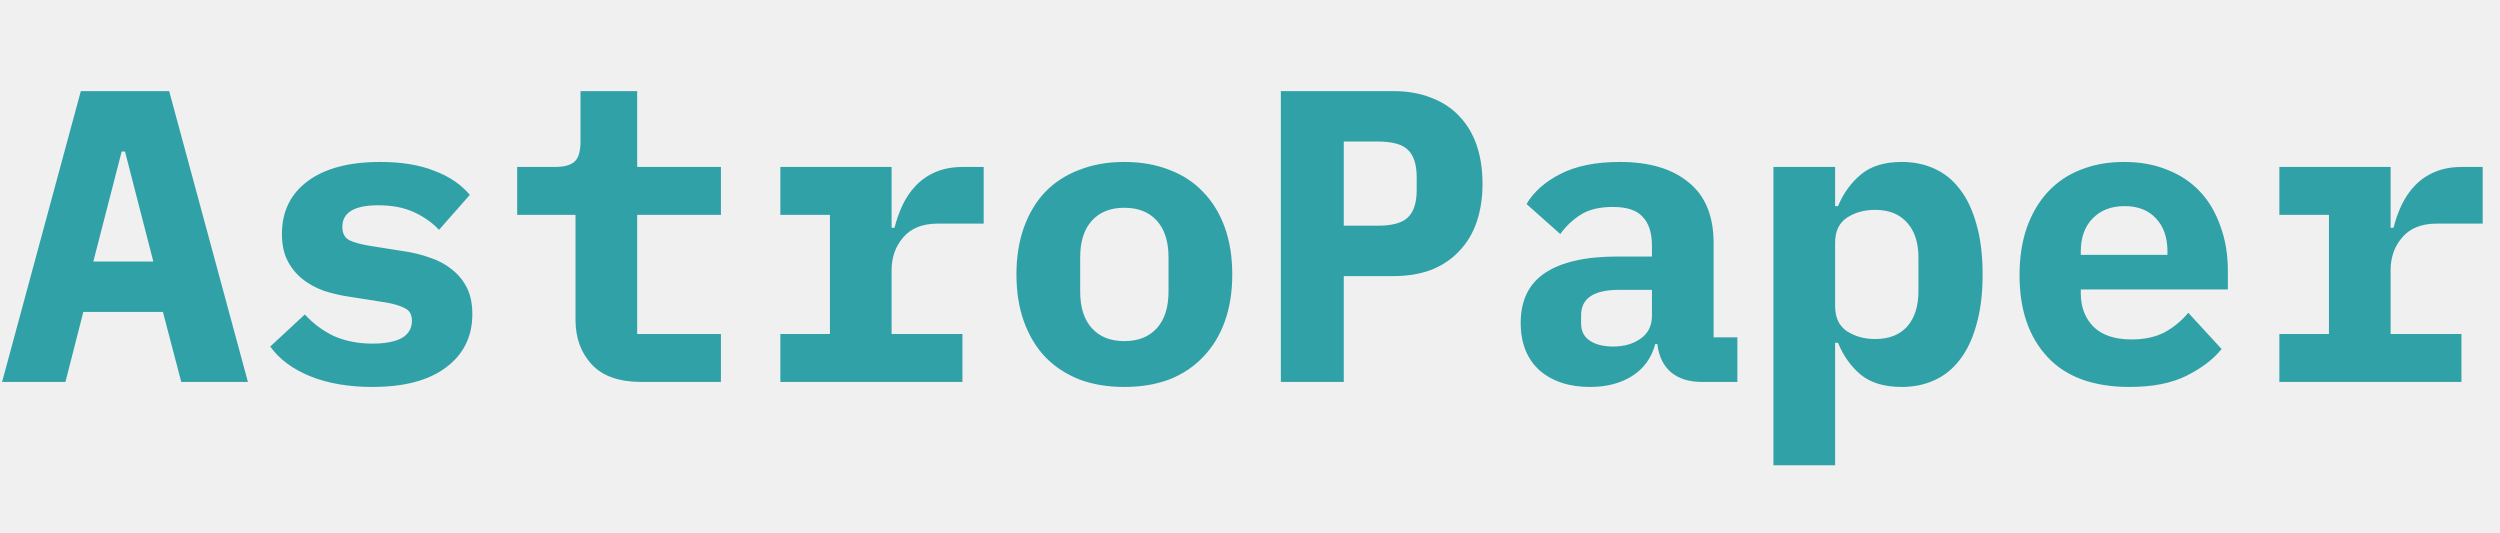
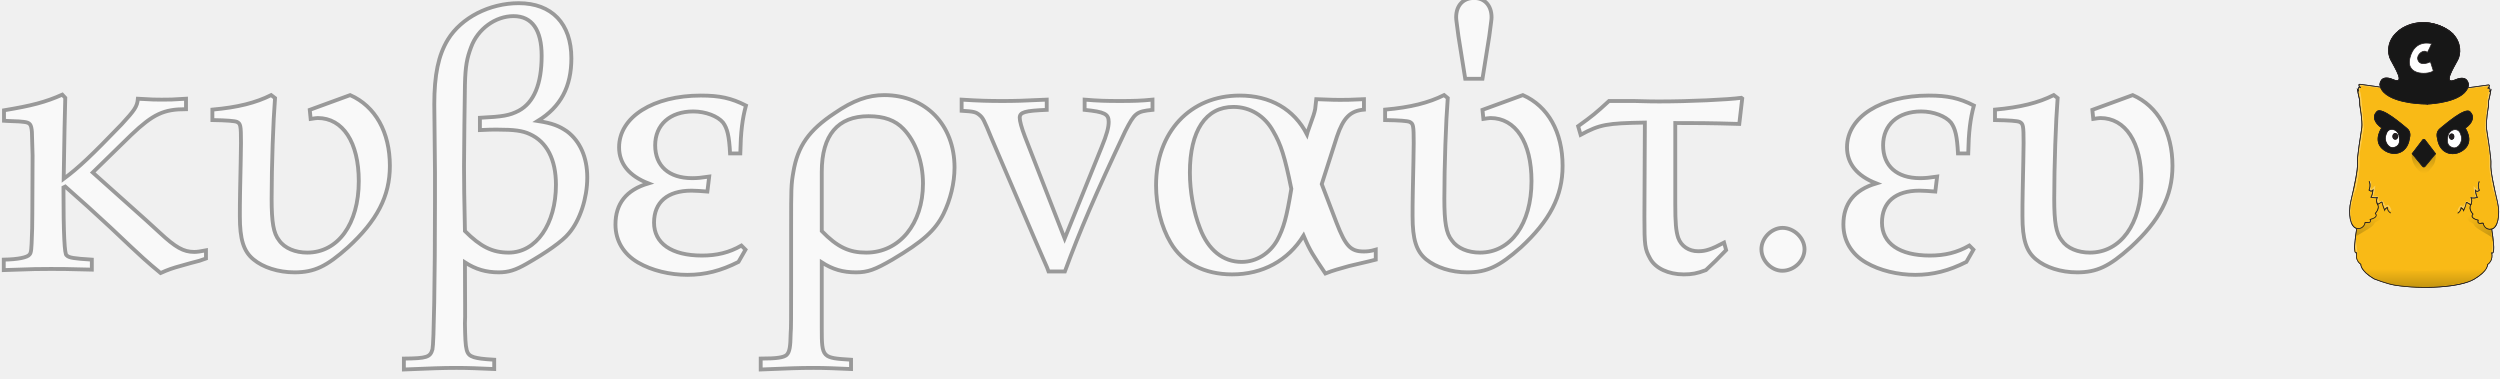
- <svg xmlns="http://www.w3.org/2000/svg" width="216" height="46" viewBox="0 0 216 46" fill="none">
-   <g clip-path="url(#clip0_1954_681)">
-     <path d="M15.66 33L14.076 26.952H7.2L5.652 33H0.18L6.984 7.872H14.616L21.42 33H15.66ZM10.8 13.092H10.512L8.064 22.596H13.248L10.8 13.092ZM32.17 33.432C30.106 33.432 28.306 33.12 26.77 32.496C25.258 31.872 24.118 31.02 23.35 29.94L26.338 27.168C27.058 27.96 27.898 28.584 28.858 29.04C29.842 29.472 30.958 29.688 32.206 29.688C33.262 29.688 34.09 29.532 34.69 29.22C35.29 28.884 35.59 28.38 35.59 27.708C35.59 27.18 35.386 26.82 34.978 26.628C34.57 26.412 34.006 26.244 33.286 26.124L30.298 25.656C29.458 25.536 28.678 25.356 27.958 25.116C27.238 24.852 26.614 24.504 26.086 24.072C25.558 23.64 25.138 23.112 24.826 22.488C24.514 21.864 24.358 21.108 24.358 20.22C24.358 18.276 25.102 16.752 26.59 15.648C28.078 14.544 30.166 13.992 32.854 13.992C34.678 13.992 36.226 14.244 37.498 14.748C38.794 15.228 39.826 15.924 40.594 16.836L37.93 19.86C37.378 19.26 36.67 18.756 35.806 18.348C34.942 17.94 33.898 17.736 32.674 17.736C30.61 17.736 29.578 18.36 29.578 19.608C29.578 20.16 29.782 20.544 30.19 20.76C30.598 20.952 31.162 21.108 31.882 21.228L34.834 21.696C35.674 21.816 36.454 22.008 37.174 22.272C37.894 22.512 38.518 22.848 39.046 23.28C39.598 23.712 40.03 24.24 40.342 24.864C40.654 25.488 40.81 26.244 40.81 27.132C40.81 29.076 40.054 30.612 38.542 31.74C37.054 32.868 34.93 33.432 32.17 33.432ZM55.412 33C53.492 33 52.064 32.496 51.128 31.488C50.192 30.48 49.724 29.196 49.724 27.636V18.564H44.684V14.424H47.96C48.752 14.424 49.316 14.268 49.652 13.956C49.988 13.644 50.156 13.068 50.156 12.228V7.872H55.052V14.424H62.288V18.564H55.052V28.86H62.288V33H55.412ZM67.422 28.86H71.706V18.564H67.422V14.424H77.034V19.68H77.286C77.454 19.008 77.682 18.36 77.97 17.736C78.282 17.088 78.666 16.524 79.122 16.044C79.602 15.54 80.178 15.144 80.85 14.856C81.522 14.568 82.314 14.424 83.226 14.424H84.99V19.32H81.03C79.71 19.32 78.714 19.716 78.042 20.508C77.37 21.276 77.034 22.224 77.034 23.352V28.86H83.154V33H67.422V28.86ZM97.144 33.432C95.704 33.432 94.408 33.216 93.256 32.784C92.104 32.328 91.12 31.68 90.304 30.84C89.512 30 88.9 28.98 88.468 27.78C88.036 26.58 87.82 25.224 87.82 23.712C87.82 22.2 88.036 20.844 88.468 19.644C88.9 18.444 89.512 17.424 90.304 16.584C91.12 15.744 92.104 15.108 93.256 14.676C94.408 14.22 95.704 13.992 97.144 13.992C98.584 13.992 99.88 14.22 101.032 14.676C102.184 15.108 103.156 15.744 103.948 16.584C104.764 17.424 105.388 18.444 105.82 19.644C106.252 20.844 106.468 22.2 106.468 23.712C106.468 25.224 106.252 26.58 105.82 27.78C105.388 28.98 104.764 30 103.948 30.84C103.156 31.68 102.184 32.328 101.032 32.784C99.88 33.216 98.584 33.432 97.144 33.432ZM97.144 29.472C98.344 29.472 99.28 29.1 99.952 28.356C100.624 27.612 100.96 26.556 100.96 25.188V22.236C100.96 20.868 100.624 19.812 99.952 19.068C99.28 18.324 98.344 17.952 97.144 17.952C95.944 17.952 95.008 18.324 94.336 19.068C93.664 19.812 93.328 20.868 93.328 22.236V25.188C93.328 26.556 93.664 27.612 94.336 28.356C95.008 29.1 95.944 29.472 97.144 29.472ZM110.666 33V7.872H120.386C121.61 7.872 122.702 8.064 123.662 8.448C124.622 8.808 125.426 9.336 126.074 10.032C126.746 10.728 127.25 11.568 127.586 12.552C127.922 13.536 128.09 14.64 128.09 15.864C128.09 17.088 127.922 18.192 127.586 19.176C127.25 20.16 126.746 21 126.074 21.696C125.426 22.392 124.622 22.932 123.662 23.316C122.702 23.676 121.61 23.856 120.386 23.856H116.102V33H110.666ZM116.102 19.5H119.018C120.29 19.5 121.166 19.26 121.646 18.78C122.15 18.3 122.402 17.508 122.402 16.404V15.324C122.402 14.22 122.15 13.428 121.646 12.948C121.166 12.468 120.29 12.228 119.018 12.228H116.102V19.5ZM147.048 33C145.944 33 145.056 32.724 144.384 32.172C143.712 31.596 143.316 30.78 143.196 29.724H143.016C142.68 30.948 142.008 31.872 141 32.496C140.016 33.12 138.804 33.432 137.364 33.432C135.564 33.432 134.112 32.952 133.008 31.992C131.928 31.008 131.388 29.64 131.388 27.888C131.388 25.944 132.096 24.504 133.512 23.568C134.928 22.632 137.004 22.164 139.74 22.164H142.728V21.228C142.728 20.124 142.464 19.296 141.936 18.744C141.432 18.168 140.568 17.88 139.344 17.88C138.216 17.88 137.304 18.096 136.608 18.528C135.912 18.96 135.312 19.524 134.808 20.22L131.892 17.628C132.516 16.572 133.488 15.708 134.808 15.036C136.152 14.34 137.868 13.992 139.956 13.992C142.5 13.992 144.48 14.58 145.896 15.756C147.336 16.908 148.056 18.66 148.056 21.012V29.148H150.108V33H147.048ZM139.38 29.94C140.316 29.94 141.108 29.712 141.756 29.256C142.404 28.8 142.728 28.14 142.728 27.276V25.044H139.884C137.7 25.044 136.608 25.776 136.608 27.24V27.96C136.608 28.608 136.86 29.1 137.364 29.436C137.868 29.772 138.54 29.94 139.38 29.94ZM153.226 14.424H158.554V17.808H158.806C159.262 16.704 159.922 15.792 160.786 15.072C161.65 14.352 162.826 13.992 164.314 13.992C165.346 13.992 166.282 14.184 167.122 14.568C167.986 14.952 168.718 15.54 169.318 16.332C169.942 17.124 170.422 18.132 170.758 19.356C171.118 20.58 171.298 22.032 171.298 23.712C171.298 25.392 171.118 26.844 170.758 28.068C170.422 29.292 169.942 30.3 169.318 31.092C168.718 31.884 167.986 32.472 167.122 32.856C166.282 33.24 165.346 33.432 164.314 33.432C162.826 33.432 161.65 33.084 160.786 32.388C159.922 31.668 159.262 30.744 158.806 29.616H158.554V40.2H153.226V14.424ZM162.01 29.292C163.21 29.292 164.134 28.932 164.782 28.212C165.43 27.468 165.754 26.448 165.754 25.152V22.272C165.754 20.976 165.43 19.968 164.782 19.248C164.134 18.504 163.21 18.132 162.01 18.132C161.074 18.132 160.258 18.36 159.562 18.816C158.89 19.272 158.554 19.992 158.554 20.976V26.448C158.554 27.432 158.89 28.152 159.562 28.608C160.258 29.064 161.074 29.292 162.01 29.292ZM183.992 33.432C180.872 33.432 178.508 32.568 176.9 30.84C175.292 29.112 174.488 26.76 174.488 23.784C174.488 22.272 174.692 20.916 175.1 19.716C175.532 18.492 176.132 17.46 176.9 16.62C177.692 15.756 178.64 15.108 179.744 14.676C180.872 14.22 182.132 13.992 183.524 13.992C184.916 13.992 186.164 14.22 187.268 14.676C188.372 15.108 189.308 15.732 190.076 16.548C190.844 17.364 191.432 18.36 191.84 19.536C192.272 20.688 192.488 21.984 192.488 23.424V25.008H179.78V25.332C179.78 26.532 180.152 27.504 180.896 28.248C181.64 28.968 182.732 29.328 184.172 29.328C185.276 29.328 186.224 29.124 187.016 28.716C187.808 28.284 188.492 27.72 189.068 27.024L191.948 30.156C191.228 31.044 190.22 31.812 188.924 32.46C187.628 33.108 185.984 33.432 183.992 33.432ZM183.56 17.808C182.408 17.808 181.484 18.168 180.788 18.888C180.116 19.584 179.78 20.532 179.78 21.732V22.02H187.268V21.732C187.268 20.508 186.932 19.548 186.26 18.852C185.612 18.156 184.712 17.808 183.56 17.808ZM196.937 28.86H201.221V18.564H196.937V14.424H206.549V19.68H206.801C206.969 19.008 207.197 18.36 207.485 17.736C207.797 17.088 208.181 16.524 208.637 16.044C209.117 15.54 209.693 15.144 210.365 14.856C211.037 14.568 211.829 14.424 212.741 14.424H214.505V19.32H210.545C209.225 19.32 208.229 19.716 207.557 20.508C206.885 21.276 206.549 22.224 206.549 23.352V28.86H212.669V33H196.937V28.86Z" fill="#31A1A8" />
+ <svg xmlns="http://www.w3.org/2000/svg" xmlns:xlink="http://www.w3.org/1999/xlink" width="172.117mm" height="26.086mm" viewBox="0 0 172.117 26.086" version="1.1" id="svg1" xml:space="preserve">
+   <defs id="defs1">
+     <linearGradient id="linear-gradient" x1="210.438" x2="210.438" y1="619.915" y2="721.738" gradientUnits="userSpaceOnUse">
+       <stop offset=".524" stop-color="#f9ba16" id="stop1" />
+       <stop offset="1" stop-color="#c49511" id="stop2" />
+     </linearGradient>
+     <linearGradient id="linear-gradient-2" x1="104.782" x2="46.691" y1="496.956" y2="597.572" gradientUnits="userSpaceOnUse">
+       <stop offset=".283" stop-color="#f9ba16" id="stop3" />
+       <stop offset="1" stop-color="#c49511" id="stop4" />
+     </linearGradient>
+     <linearGradient id="linear-gradient-3" x1="211.751" x2="211.751" y1="417.111" y2="364.211" gradientUnits="userSpaceOnUse">
+       <stop offset=".005" stop-color="#f9ba16" id="stop5" />
+       <stop offset="1" stop-color="#c49511" id="stop6" />
+     </linearGradient>
+     <linearGradient id="linear-gradient-4" x1="199.703" x2="141.612" y1="499.784" y2="600.401" gradientTransform="matrix(-1,0,0,1,520.412,0)" xlink:href="#linear-gradient-2" />
+     <style id="style6">.cls-1{fill:#171717}.cls-2{fill:#231f20}.cls-3{fill:#fff}.cls-5,.cls-6{fill:none;stroke-miterlimit:10;stroke:#231f20;stroke-width:2px}.cls-6{stroke-linecap:round}</style>
+     <linearGradient xlink:href="#linear-gradient-2" id="linearGradient1" gradientUnits="userSpaceOnUse" x1="104.782" y1="496.956" x2="46.691" y2="597.572" />
+   </defs>
+   <g id="layer1" transform="translate(-22.5143,-136.9487)">
+     <g id="g1" transform="matrix(0.02570801,0,0,0.02570801,183.9347,138.1726)">
+       <path d="m 312.77,318.26 c -3.15,-12.578 -7.41,-18.857 -17.857,-18.857 0,0 -14.84,1.245 -17.97,16.33 -3.148,15.084 -3.148,27.661 12.559,32.055 15.725,4.412 26.398,-16.97 23.268,-29.529 z m -64.11,5.015 c -0.264,-1.867 -5.657,-16.33 6.901,-26.398 12.577,-10.05 66.938,-57.812 79.987,-45.254 13.048,12.577 7.391,30.17 -12.728,44.01 0,0 23.25,32.676 -1.263,55.303 -24.513,22.627 -66.618,17.593 -72.897,-27.661 z M 229.804,117.746 c 0,0 -28.208,14.821 -33.94,-6.279 -3.47,-12.727 15.707,-28.755 25.134,-18.855 1.377,1.433 11.936,-23.25 11.936,-23.25 0,0 -44.877,-13.84 -57.944,37.712 -13.067,51.533 56.266,44.613 62.45,34.563 z m 99.823,69.71 c -15.594,38.315 -96.203,43.18 -108.1,43.69 h -0.038 l -15.5,-0.604 c 0,0 -94.486,-2.395 -110.061,-44.933 a 34.926,34.926 0 0 1 -1.66,-6.355 c 0,0 0.472,-28.85 35.355,-13.765 34.883,15.085 4.714,-32.054 -6.6,-53.739 -8.748,-16.762 -10.163,-51.156 20.082,-75.423 0.019,-0.019 0.057,-0.038 0.076,-0.075 8.88,-7.109 20.515,-13.35 35.467,-18.008 a 112.306,112.306 0 0 1 38.033,-5.185 0.908,0.908 0 0 1 0.226,0 132.472,132.472 0 0 1 30.49,5.845 c 2.941,0.905 5.732,1.886 8.41,2.923 a 0.066,0.066 0 0 1 0.037,0.019 119.158,119.158 0 0 1 34.148,21.552 c 0.132,0.15 0.264,0.264 0.34,0.358 0.131,0.113 0.207,0.189 0.207,0.189 22.325,23.513 20.42,53.249 12.482,68.465 -11.313,21.685 -41.482,68.824 -6.6,53.74 34.882,-15.084 35.356,13.764 35.356,13.764 a 33.1,33.1 0 0 1 -2.15,7.542 z" class="cls-1" id="path6" />
+       <path d="m 286.692,309.114 c 4.337,0 7.844,4.092 7.844,9.126 0,5.034 -3.507,9.127 -7.844,9.127 -4.318,0 -7.825,-4.092 -7.825,-9.127 0,-5.035 3.507,-9.126 7.825,-9.126 z" class="cls-2" id="path7" />
+       <path d="m 278.867,318.24 c 0,5.035 3.507,9.127 7.825,9.127 4.337,0 7.844,-4.092 7.844,-9.127 0,-5.035 -3.507,-9.126 -7.844,-9.126 -4.318,0 -7.825,4.092 -7.825,9.126 z m 16.046,-18.837 c 10.446,0 14.708,6.28 17.857,18.856 3.13,12.558 -7.543,33.94 -23.268,29.529 -15.707,-4.394 -15.707,-16.97 -12.558,-32.055 3.13,-15.085 17.97,-16.33 17.97,-16.33 z M 195.864,111.467 c 5.732,21.1 33.94,6.28 33.94,6.28 l 7.637,23.89 c -6.185,10.05 -75.518,16.97 -62.45,-34.563 13.066,-51.552 57.943,-37.712 57.943,-37.712 0,0 -10.559,24.683 -11.934,23.25 -9.428,-9.9 -28.605,6.128 -25.135,18.855 z" class="cls-3" id="path8" />
+       <path d="m 243.475,364.211 -28.02,33.922 a 4.234,4.234 0 0 1 -6.694,0 l -28,-33.922 28.603,-37.391 a 3.47,3.47 0 0 1 5.506,0 z" class="cls-1" id="path9" />
+       <path fill="#f9ba16" d="m 100.698,350.277 c 24.513,22.627 66.637,17.592 72.916,-27.662 0.264,-1.867 5.657,-16.33 -6.92,-26.398 -12.558,-10.05 -66.938,-57.812 -79.968,-45.254 -13.048,12.577 -7.391,30.17 12.728,44.01 0,0 -23.268,32.677 1.244,55.304 z m 108.063,47.856 a 4.234,4.234 0 0 0 6.694,0 l 28.02,-33.922 -28.605,-37.391 a 3.47,3.47 0 0 0 -5.506,0 l -28.604,37.39 z m 46.8,-101.256 c -12.558,10.069 -7.165,24.531 -6.901,26.398 6.279,45.254 48.384,50.288 72.897,27.661 24.513,-22.627 1.263,-55.304 1.263,-55.304 20.12,-13.84 25.776,-31.432 12.728,-44.01 -13.049,-12.557 -67.41,35.205 -79.987,45.255 z M 32.421,564.083 a 3.329,3.329 0 0 1 -0.377,-0.076 c -16.348,-3.77 -23.89,-37.711 -15.084,-74.16 8.786,-36.467 18.855,-84.078 17.253,-99.313 -1.602,-15.235 9.145,-77.931 11.653,-95.543 2.507,-17.592 -5.355,-60.96 -5.355,-60.96 -0.17,-8.75 -0.302,-13.822 -0.302,-13.822 -3.15,-11.313 -5.996,-28.284 -5.996,-28.284 l 3.94,5.016 c -3.94,-5.016 0,-11.314 0,-11.314 0,0 7.09,3.15 3.32,0 -3.772,-3.13 -5.035,-8.164 0,-7.542 4.826,0.622 50.834,7.014 54.455,7.524 15.575,42.538 110.061,44.933 110.061,44.933 l 15.5,0.603 h 0.037 c 11.898,-0.509 92.507,-5.374 108.1,-43.689 l 0.114,0.057 c 0,0 49.647,-6.901 54.682,-7.542 5.016,-0.623 3.771,4.412 0,7.542 -3.771,3.149 3.319,0 3.319,0 0,0 3.94,6.298 0,11.314 l 3.94,-5.016 c 0,0 -2.866,16.97 -6.015,28.284 0,0 -0.132,5.072 -0.301,13.82 0,0 -7.863,43.37 -5.355,60.962 2.526,17.611 13.274,80.307 11.671,95.542 -1.603,15.235 8.448,62.847 17.254,99.314 8.786,36.448 1.244,70.389 -15.085,74.16 0,0 6.6,39.597 5.336,54.682 -1.264,15.085 -5.336,7.542 -5.336,8.805 v 1.245 c 0,0 5.016,18.856 -11.314,30.17 0,0 2.508,16.347 -35.203,38.974 -37.711,22.627 -139.138,27.888 -212.449,16.348 C 114.067,712.837 78.712,699.109 78.712,699.109 41.001,676.482 43.509,660.134 43.509,660.134 27.161,648.821 32.195,629.964 32.195,629.964 v -1.244 c 0,-1.263 -4.092,6.28 -5.336,-8.805 -1.263,-15.085 5.336,-54.682 5.336,-54.682 z" id="path10" />
+       <path d="m 135.563,308.454 c 4.337,0 7.844,4.092 7.844,9.127 0,5.035 -3.507,9.126 -7.844,9.126 -4.318,0 -7.825,-4.092 -7.825,-9.126 0,-5.034 3.507,-9.127 7.825,-9.127 z" class="cls-2" id="path11" />
+       <path d="m 173.614,322.615 c -6.28,45.254 -48.403,50.288 -72.916,27.662 -24.513,-22.626 -1.244,-55.305 -1.244,-55.305 -20.12,-13.84 -25.776,-31.432 -12.728,-44.01 13.03,-12.557 67.41,35.205 79.968,45.255 12.577,10.069 7.184,24.531 6.92,26.398 z m -46.272,-23.871 c -10.428,0 -14.69,6.279 -17.838,18.855 -3.149,12.558 7.542,33.94 23.25,29.529 15.725,-4.394 15.725,-16.97 12.576,-32.055 -3.149,-15.085 -17.988,-16.33 -17.988,-16.33 z" class="cls-1" id="path12" />
+       <path d="m 360.532,438.616 c 0,0 -5.657,8.485 0,23.57 0,0 -5.657,5.657 -10.371,0 0,0 0.943,12.256 5.185,18.856 0,0 -13.67,3.77 -17.441,0 0,0 5.656,7.542 0,19.798 a 0.97,0.97 0 0 1 -0.264,-0.132 c -0.51,-0.245 -1.961,-1.075 -6.015,-3.639 l -4.413,-2.772 a 0.985,0.985 0 0 0 -1.527,0.754 c -0.17,2.66 -1.32,8.73 -6.637,20.874 0,0 -0.32,-2.508 -6.92,-7.222 0,0 -0.623,10.05 -9.108,14.764 M 248.66,323.275 c -0.264,-1.867 -5.657,-16.33 6.901,-26.398 12.577,-10.05 66.938,-57.812 79.987,-45.254 13.048,12.577 7.391,30.17 -12.728,44.01 0,0 23.25,32.676 -1.263,55.303 -24.513,22.627 -66.618,17.593 -72.897,-27.661 z" class="cls-5" id="path13" />
+       <path d="m 294.913,299.403 c 0,0 -14.84,1.245 -17.97,16.33 -3.148,15.084 -3.148,27.661 12.559,32.055 15.725,4.412 26.398,-16.97 23.268,-29.529 -3.15,-12.577 -7.41,-18.856 -17.857,-18.856 z M 216.68,13.059 c -45.612,-2.998 -71.991,21.74 -73.5,23.193 M 255.806,21.827 a 125.025,125.025 0 0 0 -8.41,-2.923 132.472,132.472 0 0 0 -30.49,-5.845 m 73.425,30.697 a 2.019,2.019 0 0 0 -0.339,-0.358 C 281.959,35.101 270.834,27.597 255.844,21.846 m -34.318,209.299 c 11.898,-0.509 92.507,-5.374 108.1,-43.689 a 33.1,33.1 0 0 0 2.15,-7.542 c 0,0 -0.47,-28.85 -35.354,-13.765 -34.884,15.085 -4.714,-32.055 6.6,-53.739 7.938,-15.216 9.842,-44.952 -12.483,-68.465 m -70.483,187.257 1.433,-0.057 M 32.195,565.233 c 0,0 -6.6,39.597 -5.336,54.682 1.244,15.084 5.336,7.542 5.336,8.805 v 1.245 c 0,0 -5.034,18.856 11.314,30.17 0,0 -2.508,16.347 35.203,38.974 0,0 35.355,13.727 56.172,17.008 73.311,11.54 174.737,6.28 212.449,-16.348 37.712,-22.628 35.203,-38.975 35.203,-38.975 16.33,-11.313 11.314,-30.169 11.314,-30.169 v -1.244 c 0,-1.264 4.073,6.279 5.336,-8.806 1.263,-15.085 -5.336,-54.682 -5.336,-54.682 M 65.513,437.956 c 0,0 5.657,8.485 0,23.57 0,0 5.657,5.657 10.371,0 0,0 -0.943,12.256 -5.185,18.856 0,0 13.67,3.77 17.441,0 0,0 -5.656,7.542 0,19.798 a 3.41,3.41 0 0 0 0.641,-0.34 c 0.736,-0.395 2.3,-1.319 5.638,-3.43 l 4.394,-2.773 a 0.982,0.982 0 0 1 1.527,0.755 c 0.189,2.658 1.339,8.73 6.656,20.873 0,0 0.302,-2.508 6.901,-7.222 0,0 0.642,10.05 9.127,14.764 m 50.59,-200.192 c 0.264,-1.867 5.657,-16.33 -6.92,-26.398 -12.558,-10.05 -66.938,-57.812 -79.968,-45.254 -13.048,12.577 -7.391,30.17 12.728,44.01 0,0 -23.268,32.677 1.244,55.304 24.512,22.627 66.637,17.592 72.916,-27.662 z" class="cls-5" id="path14" />
+       <path d="m 127.342,298.744 c 0,0 14.84,1.244 17.988,16.329 3.148,15.085 3.149,27.661 -12.577,32.055 -15.707,4.412 -26.398,-16.97 -23.249,-29.529 3.149,-12.576 7.41,-18.855 17.838,-18.855 z M 290.539,43.945 c 0,0 -0.076,-0.076 -0.208,-0.189 -0.075,-0.094 -0.207,-0.207 -0.339,-0.358 a 119.158,119.158 0 0 0 -34.148,-21.552 0.066,0.066 0 0 0 -0.038,-0.02 112.207,112.207 0 0 0 -38.9,-8.767 0.908,0.908 0 0 0 -0.225,0 112.306,112.306 0 0 0 -38.033,5.185 c -14.952,4.658 -26.586,10.899 -35.467,18.008 -0.02,0.037 -0.057,0.056 -0.076,0.075 -30.245,24.267 -28.83,58.66 -20.081,75.423 11.313,21.684 41.482,68.824 6.6,53.74 -34.882,-15.084 -35.355,13.764 -35.355,13.764 a 34.926,34.926 0 0 0 1.659,6.355 c 15.575,42.538 110.061,44.933 110.061,44.933 l 15.5,0.603 h 0.037 l 1.358,0.057" class="cls-5" id="path15" />
+       <path d="m 180.76,364.211 28.604,-37.391 a 3.47,3.47 0 0 1 5.506,0 l 28.605,37.391 m -62.715,0 28.001,33.922 a 4.234,4.234 0 0 0 6.694,0 l 28.02,-33.922 M 220.999,92.612 c 1.376,1.433 11.935,-23.25 11.935,-23.25 0,0 -44.877,-13.84 -57.944,37.712 -13.067,51.533 56.266,44.613 62.45,34.563 l -7.636,-23.89 c 0,0 -28.208,14.82 -33.94,-6.28 -3.47,-12.727 15.707,-28.755 25.135,-18.855 z" class="cls-6" id="path16" />
+       <path d="m 338.527,499.275 a 11.813,11.813 0 0 0 -0.886,1.433 c -6.864,12.162 5.92,24.965 5.92,24.965 -10.05,11.314 13.822,16.33 13.822,16.33 -3.771,15.084 13.84,5.034 13.802,8.805 -0.019,3.771 6.317,18.856 22.665,15.085 16.329,-3.771 23.871,-37.712 15.085,-74.16 -8.806,-36.467 -18.856,-84.078 -17.254,-99.314 1.602,-15.236 -9.145,-77.93 -11.671,-95.542 -2.508,-17.593 5.355,-60.961 5.355,-60.961 0.17,-8.75 0.301,-13.821 0.301,-13.821 3.15,-11.314 6.015,-28.284 6.015,-28.284 l -3.94,5.015 c 3.94,-5.015 0,-11.313 0,-11.313 0,0 -7.09,3.149 -3.32,0 3.772,-3.13 5.017,-8.165 0,-7.542 -5.034,0.64 -54.681,7.542 -54.681,7.542 M 87.348,497.39 a 16.53,16.53 0 0 1 1.433,2.45 c 5.638,11.842 -6.467,23.948 -6.467,23.948 10.069,11.313 -13.821,16.329 -13.821,16.329 3.77,15.085 -13.822,5.035 -13.803,8.806 0.038,3.733 -6.222,18.63 -22.269,15.16 a 3.329,3.329 0 0 1 -0.377,-0.076 c -16.348,-3.77 -23.89,-37.711 -15.084,-74.16 8.786,-36.467 18.855,-84.078 17.253,-99.313 -1.602,-15.235 9.145,-77.931 11.653,-95.543 2.507,-17.592 -5.355,-60.96 -5.355,-60.96 -0.17,-8.75 -0.302,-13.822 -0.302,-13.822 -3.15,-11.313 -5.996,-28.284 -5.996,-28.284 l 3.94,5.016 c -3.94,-5.016 0,-11.314 0,-11.314 0,0 7.09,3.15 3.32,0 -3.772,-3.13 -5.035,-8.164 0,-7.542 4.826,0.622 50.834,7.015 54.455,7.524 a 1.037,1.037 0 0 1 0.226,0.018" class="cls-5" id="path17" />
+       <path fill="url(#linear-gradient)" d="m 43.509,660.134 c 0,0 6.798,42.958 100.629,57.324 93.831,14.366 191.62,-12.043 191.62,-12.043 0,0 39.747,-22.436 43.262,-33.528 l 3.516,-11.093 c 0,0 14.463,-6.92 11.314,-30.17 0,0 -51.003,32.463 -143.94,44.004 C 153.746,686.57 84.13,658.915 65.513,648.23 46.896,637.545 26.86,619.915 26.86,619.915 c 0,0 -2.127,9.596 5.336,10.05 0,0 -3.595,19.152 5.867,25.308 9.462,6.156 5.447,4.861 5.447,4.861 z" id="path18" style="fill:url(#linear-gradient)" />
+       <path fill="url(#linear-gradient-2)" d="m 114.311,510.543 c -0.414,-2.5 -7.705,5.696 -7.705,5.696 l -6.266,-21.848 -12.2,5.79 c 0,0 9.46,9.773 -5.521,23.286 0,0 10.16,9.742 -13.724,16.656 0,0 6.801,9.428 -14.198,10.057 0,0 -3.453,4.841 -7.81,11.042 -6.562,4.017 -14.692,4.01 -14.692,4.01 v 17.412 c -3.245,4.996 -4.253,7.076 0,2.105 3.914,-4.574 42.985,-23.256 46.756,-32.684 3.771,-9.428 18.693,-5.657 17.203,-20.741 -1.49,-15.084 0.396,-13.828 7.31,-7.857 6.914,5.971 19.56,-0.66 19.56,-0.66 0,0 -8.3,-9.764 -8.713,-12.264 z" id="path19" style="fill:url(#linearGradient1)" />
+       <path fill="url(#linear-gradient-3)" d="m 180.76,364.211 c 0,0 24.179,32.307 28.001,33.922 3.822,1.615 3.281,4.131 16.564,-11.95 l 18.15,-21.972 c 0,0 2.237,19.409 -6.034,30.722 -8.271,11.313 -17.7,27.027 -30.27,20.742 -12.57,-6.285 -32.08,-31.904 -26.41,-51.464 z" id="path20" style="fill:url(#linear-gradient-3)" />
+       <path fill="url(#linear-gradient-4)" d="m 311.18,513.371 c 0.413,-2.5 7.704,5.696 7.704,5.696 l 6.267,-21.847 12.2,5.789 c 0,0 -9.46,9.773 5.52,23.287 0,0 -10.16,9.742 13.725,16.656 0,0 -6.801,9.427 14.198,10.056 0,0 3.453,4.842 7.809,11.042 6.562,4.017 14.693,4.011 14.693,4.011 v 17.411 c 3.244,4.997 4.253,7.076 0,2.105 -3.914,-4.574 -42.985,-23.256 -46.757,-32.683 -3.772,-9.427 -18.692,-5.657 -17.202,-20.742 1.49,-15.085 -0.396,-13.827 -7.31,-7.856 -6.914,5.971 -19.56,-0.66 -19.56,-0.66 0,0 8.299,-9.765 8.712,-12.265 z" id="path21" style="fill:url(#linear-gradient-4)" />
+       <path fill="none" stroke="#ffffff" stroke-miterlimit="10" stroke-width="4" d="m 96.154,186.173 -52.136,-6.255 -5.864,5.71 c 0,0 0,11.313 2.3,15.405 2.3,4.092 9.428,92.393 9.428,92.393 L 38.154,363.4 v 34.205 c 0,0 -5.413,54.508 -11.456,65.524 -6.043,11.016 -13.738,54.51 -13.4,60.338 0.338,5.828 2.63,21.827 5.166,26.72 M 68.895,437.956 c 0,0 0.628,16.059 0,22.344 -0.628,6.285 10.813,-5.657 10.813,-5.657 0,0 -1.829,19.516 -5.42,22.627 -3.591,3.111 13.852,3.112 13.852,3.112 l 2.125,14.01 10.685,-2.665 8.003,15.084 7.081,-3.77 c 0,0 6.99,6.63 6.99,13.198 m -94.939,78.921 4.11,34.805 m 299.027,-442.339 52.136,-6.255 5.865,5.71 c 0,0 0,11.313 -2.3,15.405 -2.3,4.092 -9.429,92.393 -9.429,92.393 l 11.729,69.974 v 34.205 c 0,0 5.413,54.508 11.455,65.524 6.042,11.016 13.739,54.51 13.4,60.338 -0.339,5.828 -2.63,21.827 -5.166,26.72 M 358.481,439.41 c 0,0 -0.628,16.058 0,22.343 0.628,6.285 -10.813,-5.656 -10.813,-5.656 0,0 1.83,19.515 5.42,22.627 3.59,3.112 -13.852,3.11 -13.852,3.11 l -2.125,14.01 -10.685,-2.664 -8.003,15.084 -7.081,-3.77 c 0,0 -6.99,6.63 -6.99,13.198 m 94.94,78.921 -4.111,34.805" opacity="0.28" id="path22" />
+       <path d="m 248.66,323.275 c -0.264,-1.867 -5.657,-16.33 6.901,-26.398 12.577,-10.05 66.938,-57.812 79.987,-45.254 13.048,12.577 7.391,30.17 -12.728,44.01 0,0 23.25,32.676 -1.263,55.303 -24.513,22.627 -66.618,17.593 -72.897,-27.661 z m 46.253,-23.871 c 0,0 -14.84,1.244 -17.97,16.329 -3.148,15.084 -3.148,27.661 12.559,32.055 15.725,4.412 26.398,-16.97 23.268,-29.529 -3.15,-12.577 -7.41,-18.856 -17.857,-18.856 z m -73.424,-68.259 -15.5,-0.603 c 0,0 -94.486,-2.395 -110.061,-44.933 a 34.926,34.926 0 0 1 -1.66,-6.355 c 0,0 0.472,-28.85 35.355,-13.765 34.883,15.085 4.714,-32.054 -6.6,-53.739 -8.748,-16.763 -10.163,-51.156 20.082,-75.423 0.019,-0.019 0.057,-0.038 0.076,-0.075 8.88,-7.109 20.515,-13.35 35.467,-18.008 a 112.306,112.306 0 0 1 38.033,-5.185 0.908,0.908 0 0 1 0.226,0 132.472,132.472 0 0 1 30.49,5.845 c 2.941,0.905 5.732,1.886 8.41,2.923 a 0.066,0.066 0 0 1 0.037,0.019 119.158,119.158 0 0 1 34.148,21.552 c 0.132,0.15 0.264,0.264 0.34,0.358 0.131,0.113 0.207,0.189 0.207,0.189 22.325,23.513 20.42,53.249 12.482,68.465 -11.313,21.685 -41.482,68.824 -6.6,53.74 34.882,-15.084 35.356,13.764 35.356,13.764 a 33.1,33.1 0 0 1 -2.15,7.543 c -15.594,38.315 -96.202,43.18 -108.1,43.688 z m 8.315,-113.399 c 0,0 -28.208,14.821 -33.94,-6.279 -3.47,-12.727 15.707,-28.755 25.134,-18.855 1.377,1.433 11.936,-23.25 11.936,-23.25 0,0 -44.877,-13.84 -57.944,37.712 -13.067,51.533 56.266,44.613 62.45,34.563 z" class="cls-1" id="path23" />
+       <path d="m 286.692,309.114 c 4.337,0 7.844,4.092 7.844,9.126 0,5.034 -3.507,9.127 -7.844,9.127 -4.318,0 -7.825,-4.092 -7.825,-9.127 0,-5.035 3.507,-9.126 7.825,-9.126 z" class="cls-2" id="path24" />
+       <path d="m 286.692,309.114 c -4.318,0 -7.825,4.092 -7.825,9.126 0,5.034 3.507,9.127 7.825,9.127 4.337,0 7.844,-4.092 7.844,-9.127 0,-5.035 -3.507,-9.126 -7.844,-9.126 z m -9.748,6.619 c 3.13,-15.085 17.97,-16.33 17.97,-16.33 10.445,0 14.707,6.28 17.856,18.856 3.13,12.558 -7.543,33.94 -23.268,29.529 -15.707,-4.394 -15.707,-16.97 -12.558,-32.055 z m -81.08,-204.266 c 5.732,21.1 33.94,6.28 33.94,6.28 l 7.637,23.89 c -6.185,10.05 -75.518,16.97 -62.45,-34.563 13.066,-51.552 57.943,-37.712 57.943,-37.712 0,0 -10.559,24.683 -11.934,23.25 -9.428,-9.9 -28.605,6.128 -25.135,18.855 z" class="cls-3" id="path25" />
+       <path d="m 215.455,398.133 a 4.234,4.234 0 0 1 -6.694,0 l -28,-33.922 28.603,-37.391 a 3.47,3.47 0 0 1 5.506,0 l 28.605,37.391 z" class="cls-1" id="path26" />
+       <path d="m 127.342,298.744 c 0,0 14.84,1.244 17.988,16.329 3.148,15.085 3.149,27.661 -12.577,32.055 -15.707,4.412 -26.398,-16.97 -23.249,-29.529 3.149,-12.576 7.41,-18.855 17.838,-18.855 z m 16.065,18.837 c 0,-5.035 -3.507,-9.127 -7.844,-9.127 -4.318,0 -7.825,4.092 -7.825,9.127 0,5.035 3.507,9.126 7.825,9.126 4.337,0 7.844,-4.092 7.844,-9.126 z" class="cls-3" id="path27" />
+       <path d="m 135.563,308.454 c 4.337,0 7.844,4.092 7.844,9.127 0,5.035 -3.507,9.126 -7.844,9.126 -4.318,0 -7.825,-4.092 -7.825,-9.126 0,-5.034 3.507,-9.127 7.825,-9.127 z" class="cls-2" id="path28" />
+       <path d="m 127.342,298.744 c -10.428,0 -14.69,6.279 -17.838,18.855 -3.149,12.558 7.542,33.94 23.25,29.529 15.725,-4.394 15.725,-16.97 12.576,-32.055 -3.149,-15.085 -17.988,-16.33 -17.988,-16.33 z m 46.272,23.871 c -6.28,45.254 -48.403,50.288 -72.916,27.662 -24.513,-22.626 -1.244,-55.305 -1.244,-55.305 -20.12,-13.84 -25.776,-31.432 -12.728,-44.01 13.03,-12.557 67.41,35.205 79.968,45.255 12.577,10.069 7.184,24.531 6.92,26.398 z" class="cls-1" id="path29" />
+       <path d="m 360.532,438.616 c 0,0 -5.657,8.485 0,23.57 0,0 -5.657,5.657 -10.371,0 0,0 0.943,12.256 5.185,18.856 0,0 -13.67,3.77 -17.441,0 0,0 5.656,7.542 0,19.798 a 0.97,0.97 0 0 1 -0.264,-0.132 c -0.51,-0.245 -1.961,-1.075 -6.015,-3.639 l -4.413,-2.772 a 0.985,0.985 0 0 0 -1.527,0.754 c -0.17,2.66 -1.32,8.73 -6.637,20.874 0,0 -0.32,-2.508 -6.92,-7.222 0,0 -0.623,10.05 -9.108,14.764 M 248.66,323.275 c -0.264,-1.867 -5.657,-16.33 6.901,-26.398 12.577,-10.05 66.938,-57.812 79.987,-45.254 13.048,12.577 7.391,30.17 -12.728,44.01 0,0 23.25,32.676 -1.263,55.303 -24.513,22.627 -66.618,17.593 -72.897,-27.661 z" class="cls-5" id="path30" />
+       <path d="m 294.913,299.403 c 0,0 -14.84,1.245 -17.97,16.33 -3.148,15.084 -3.148,27.661 12.559,32.055 15.725,4.412 26.398,-16.97 23.268,-29.529 -3.15,-12.577 -7.41,-18.856 -17.857,-18.856 z M 216.68,13.059 c -45.612,-2.998 -71.991,21.74 -73.5,23.193 M 255.806,21.827 a 125.025,125.025 0 0 0 -8.41,-2.923 132.472,132.472 0 0 0 -30.49,-5.845 m 73.425,30.697 a 2.019,2.019 0 0 0 -0.339,-0.358 C 281.959,35.101 270.834,27.597 255.844,21.846 m -34.318,209.299 c 11.898,-0.509 92.507,-5.374 108.1,-43.689 a 33.1,33.1 0 0 0 2.15,-7.542 c 0,0 -0.47,-28.85 -35.354,-13.765 -34.884,15.085 -4.714,-32.055 6.6,-53.739 7.938,-15.216 9.842,-44.952 -12.483,-68.465 m -70.483,187.257 1.433,-0.057 M 32.195,565.233 c 0,0 -6.6,39.597 -5.336,54.682 1.244,15.084 5.336,7.542 5.336,8.805 v 1.245 c 0,0 -5.034,18.856 11.314,30.17 0,0 -2.508,16.347 35.203,38.974 0,0 35.355,13.727 56.172,17.008 73.311,11.54 174.737,6.28 212.449,-16.348 37.712,-22.628 35.203,-38.975 35.203,-38.975 16.33,-11.313 11.314,-30.169 11.314,-30.169 v -1.244 c 0,-1.264 4.073,6.279 5.336,-8.806 1.263,-15.085 -5.336,-54.682 -5.336,-54.682 M 65.513,437.956 c 0,0 5.657,8.485 0,23.57 0,0 5.657,5.657 10.371,0 0,0 -0.943,12.256 -5.185,18.856 0,0 13.67,3.77 17.441,0 0,0 -5.656,7.542 0,19.798 a 3.41,3.41 0 0 0 0.641,-0.34 c 0.736,-0.395 2.3,-1.319 5.638,-3.43 l 4.394,-2.773 a 0.982,0.982 0 0 1 1.527,0.755 c 0.189,2.658 1.339,8.73 6.656,20.873 0,0 0.302,-2.508 6.901,-7.222 0,0 0.642,10.05 9.127,14.764 m 50.59,-200.192 c 0.264,-1.867 5.657,-16.33 -6.92,-26.398 -12.558,-10.05 -66.938,-57.812 -79.968,-45.254 -13.048,12.577 -7.391,30.17 12.728,44.01 0,0 -23.268,32.677 1.244,55.304 24.512,22.627 66.637,17.592 72.916,-27.662 z" class="cls-5" id="path31" />
+       <path d="m 127.342,298.744 c 0,0 14.84,1.244 17.988,16.329 3.148,15.085 3.149,27.661 -12.577,32.055 -15.707,4.412 -26.398,-16.97 -23.249,-29.529 3.149,-12.576 7.41,-18.855 17.838,-18.855 z M 290.539,43.945 c 0,0 -0.076,-0.076 -0.208,-0.189 -0.075,-0.094 -0.207,-0.207 -0.339,-0.358 a 119.158,119.158 0 0 0 -34.148,-21.552 0.066,0.066 0 0 0 -0.038,-0.02 112.207,112.207 0 0 0 -38.9,-8.767 0.908,0.908 0 0 0 -0.225,0 112.306,112.306 0 0 0 -38.033,5.185 c -14.952,4.658 -26.586,10.899 -35.467,18.008 -0.02,0.037 -0.057,0.056 -0.076,0.075 -30.245,24.267 -28.83,58.66 -20.081,75.423 11.313,21.684 41.482,68.824 6.6,53.74 -34.882,-15.084 -35.355,13.764 -35.355,13.764 a 34.926,34.926 0 0 0 1.659,6.355 c 15.575,42.538 110.061,44.933 110.061,44.933 l 15.5,0.603 h 0.037 l 1.358,0.057" class="cls-5" id="path32" />
+       <path d="m 180.76,364.211 28.604,-37.391 a 3.47,3.47 0 0 1 5.506,0 l 28.605,37.391 m -62.715,0 28.001,33.922 a 4.234,4.234 0 0 0 6.694,0 l 28.02,-33.922 M 220.999,92.612 c 1.376,1.433 11.935,-23.25 11.935,-23.25 0,0 -44.877,-13.84 -57.944,37.712 -13.067,51.533 56.266,44.613 62.45,34.563 l -7.636,-23.89 c 0,0 -28.208,14.82 -33.94,-6.28 -3.47,-12.727 15.707,-28.755 25.135,-18.855 z" class="cls-6" id="path33" />
+       <path d="m 338.527,499.275 a 11.813,11.813 0 0 0 -0.886,1.433 c -6.864,12.162 5.92,24.965 5.92,24.965 -10.05,11.314 13.822,16.33 13.822,16.33 -3.771,15.084 13.84,5.034 13.802,8.805 -0.019,3.771 6.317,18.856 22.665,15.085 16.329,-3.771 23.871,-37.712 15.085,-74.16 -8.806,-36.467 -18.856,-84.078 -17.254,-99.314 1.602,-15.236 -9.145,-77.93 -11.671,-95.542 -2.508,-17.593 5.355,-60.961 5.355,-60.961 0.17,-8.75 0.301,-13.821 0.301,-13.821 3.15,-11.314 6.015,-28.284 6.015,-28.284 l -3.94,5.015 c 3.94,-5.015 0,-11.313 0,-11.313 0,0 -7.09,3.149 -3.32,0 3.772,-3.13 5.017,-8.165 0,-7.542 -5.034,0.64 -54.681,7.542 -54.681,7.542 M 87.348,497.39 a 16.53,16.53 0 0 1 1.433,2.45 c 5.638,11.842 -6.467,23.948 -6.467,23.948 10.069,11.313 -13.821,16.329 -13.821,16.329 3.77,15.085 -13.822,5.035 -13.803,8.806 0.038,3.733 -6.222,18.63 -22.269,15.16 a 3.329,3.329 0 0 1 -0.377,-0.076 c -16.348,-3.77 -23.89,-37.711 -15.084,-74.16 8.786,-36.467 18.855,-84.078 17.253,-99.313 -1.602,-15.235 9.145,-77.931 11.653,-95.543 2.507,-17.592 -5.355,-60.96 -5.355,-60.96 -0.17,-8.75 -0.302,-13.822 -0.302,-13.822 -3.15,-11.313 -5.996,-28.284 -5.996,-28.284 l 3.94,5.016 c -3.94,-5.016 0,-11.314 0,-11.314 0,0 7.09,3.15 3.32,0 -3.772,-3.13 -5.035,-8.164 0,-7.542 4.826,0.622 50.834,7.015 54.455,7.524 a 1.037,1.037 0 0 1 0.226,0.018" class="cls-5" id="path34" />
+     </g>
+     <text xml:space="preserve" style="font-size:25.51px;font-family:Palatino;-inkscape-font-specification:Palatino;fill:#f9f9f9;stroke:#999999;stroke-width:0.265" x="22.335" y="155.466" id="text1">
+       <tspan id="tspan1" style="fill:#f9f9f9;stroke:#999999;stroke-width:0.265" x="22.335" y="155.466">κυβερναύτ.ευ</tspan>
+     </text>
  </g>
-   <defs>
-     <clipPath id="clip0_1954_681">
-       <rect width="216" height="46" fill="white" />
-     </clipPath>
-   </defs>
</svg>
